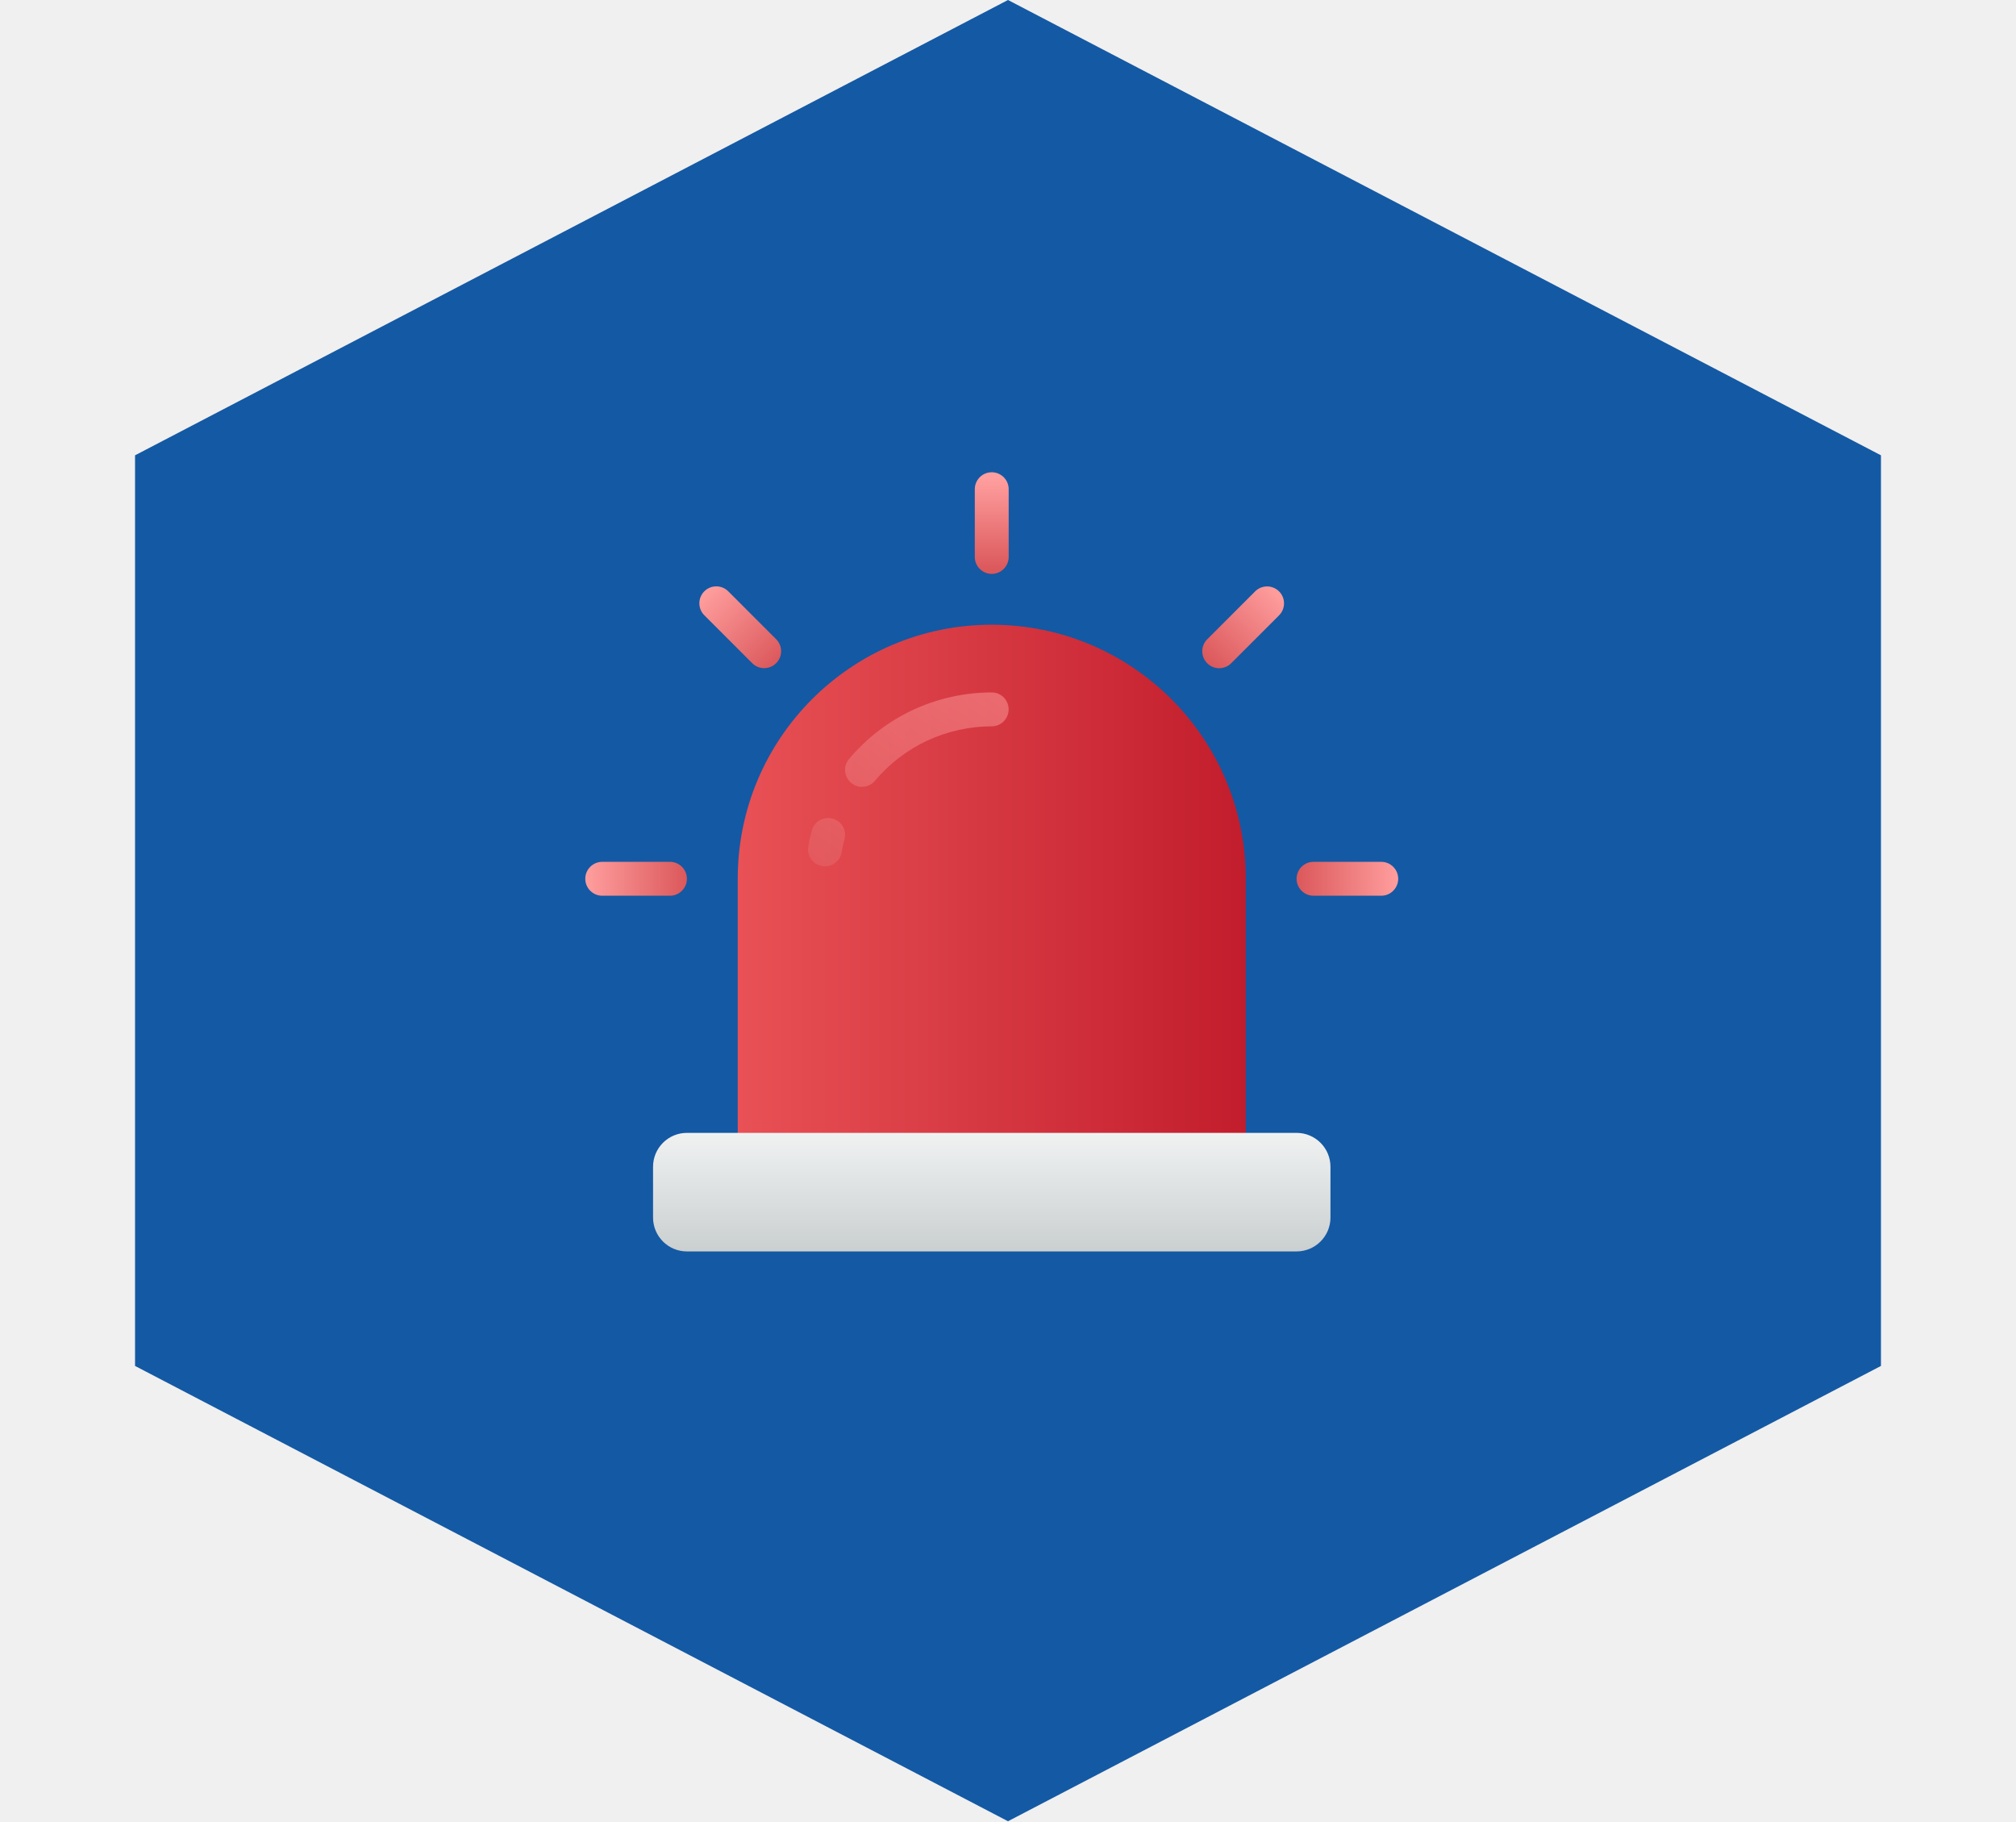
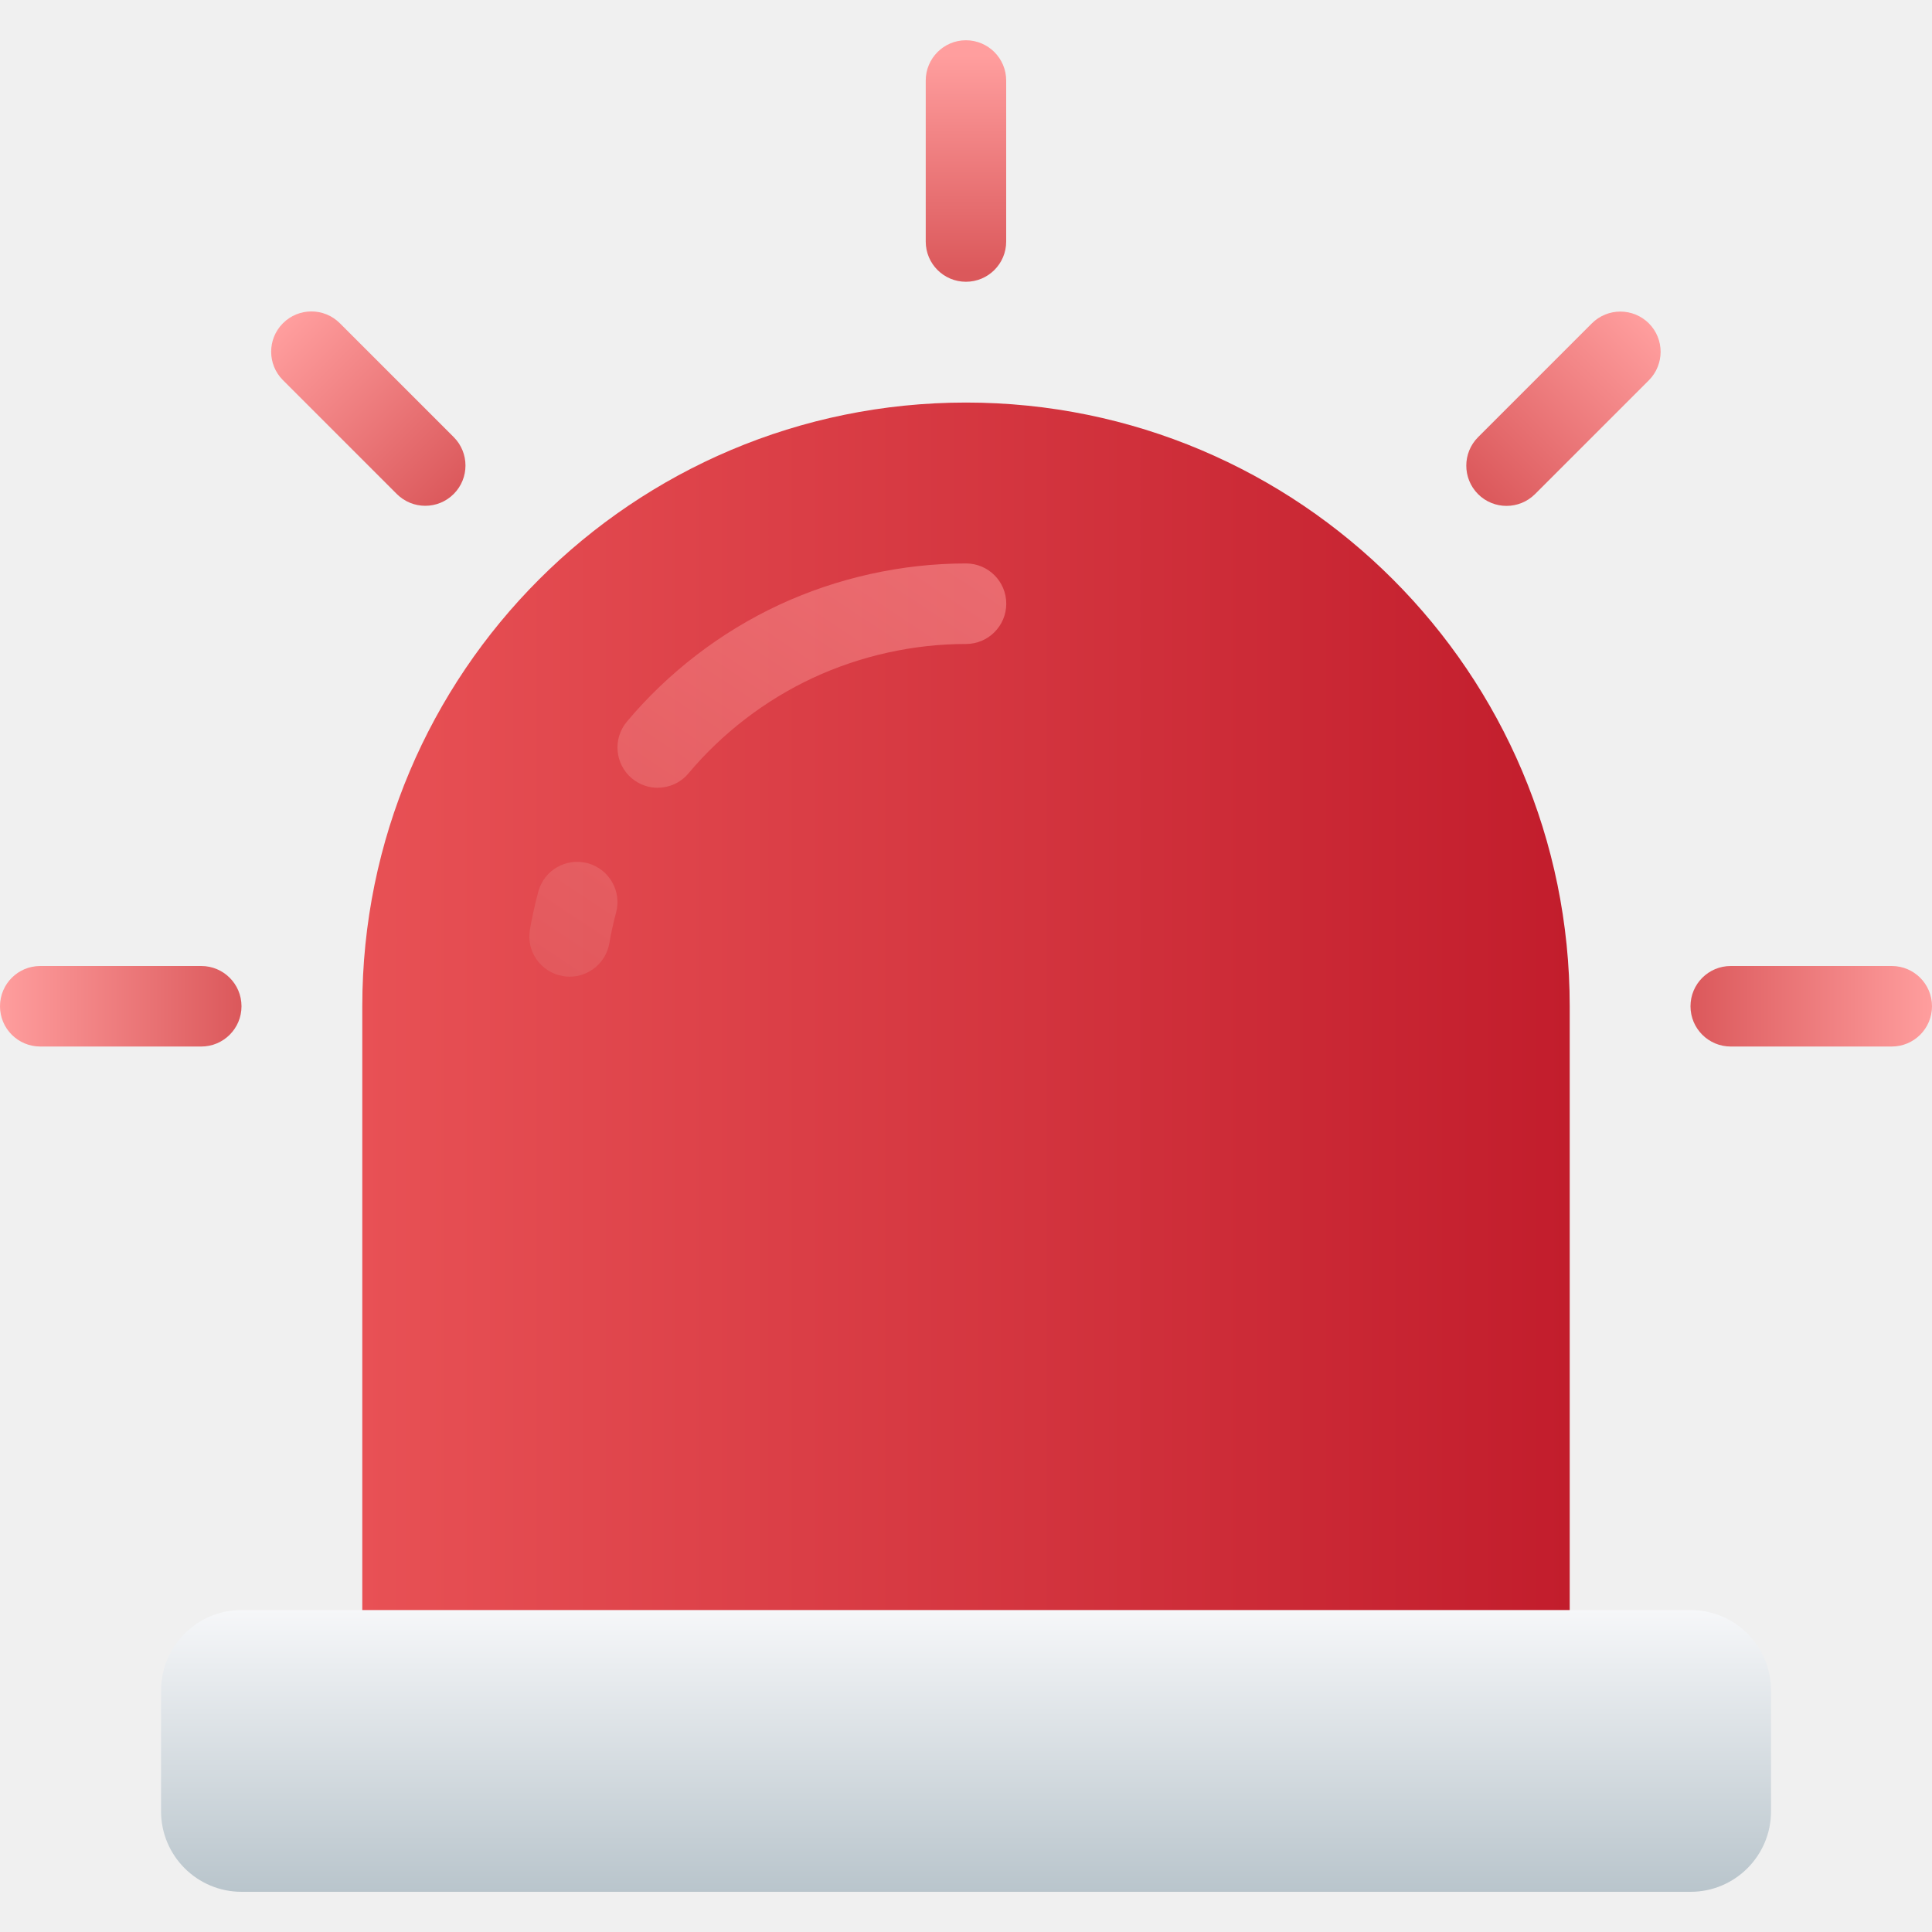
- <svg xmlns="http://www.w3.org/2000/svg" width="62" height="56" viewBox="0 0 62 56" fill="none">
-   <path d="M31 0L57.847 14V42L31 56L4.153 42V14L31 0Z" fill="#1459A4" />
-   <g clip-path="url(#clip0_1385_207)">
-     <path d="M30.5 19.209C34.815 19.209 38.312 22.706 38.312 27.021V35.875H22.688V27.021C22.688 22.706 26.185 19.209 30.5 19.209Z" fill="url(#paint0_linear_1385_207)" />
-     <path opacity="0.5" d="M26.51 24.194C26.392 24.194 26.273 24.154 26.175 24.072C25.955 23.887 25.926 23.558 26.111 23.338C26.645 22.701 27.325 22.179 28.078 21.828C28.832 21.477 29.669 21.291 30.499 21.291C30.787 21.291 31.02 21.524 31.02 21.812C31.02 22.099 30.787 22.333 30.499 22.333C29.82 22.333 29.135 22.485 28.518 22.772C27.902 23.059 27.345 23.486 26.908 24.007C26.806 24.13 26.658 24.193 26.509 24.193L26.51 24.194Z" fill="url(#paint1_linear_1385_207)" />
-     <path opacity="0.5" d="M25.372 26.638C25.342 26.638 25.313 26.636 25.284 26.63C25 26.582 24.81 26.313 24.858 26.03C24.872 25.945 24.889 25.862 24.907 25.779C24.925 25.7 24.945 25.618 24.967 25.537C25.042 25.259 25.327 25.096 25.606 25.17C25.884 25.246 26.048 25.532 25.972 25.809C25.955 25.875 25.939 25.94 25.924 26.006C25.909 26.074 25.895 26.139 25.885 26.204C25.842 26.458 25.621 26.638 25.372 26.638L25.372 26.638Z" fill="url(#paint2_linear_1385_207)" />
-     <path d="M39.875 34.834H21.125C20.55 34.834 20.084 35.3 20.084 35.875V37.438C20.084 38.013 20.55 38.479 21.125 38.479H39.875C40.45 38.479 40.917 38.013 40.917 37.438V35.875C40.917 35.3 40.45 34.834 39.875 34.834Z" fill="url(#paint3_linear_1385_207)" />
-     <path d="M20.604 26.5H18.521C18.233 26.5 18 26.733 18 27.021C18 27.308 18.233 27.542 18.521 27.542H20.604C20.892 27.542 21.125 27.308 21.125 27.021C21.125 26.733 20.892 26.5 20.604 26.5Z" fill="url(#paint4_linear_1385_207)" />
-     <path d="M42.479 26.5H40.396C40.108 26.5 39.875 26.733 39.875 27.021C39.875 27.308 40.108 27.542 40.396 27.542H42.479C42.767 27.542 43 27.308 43 27.021C43 26.733 42.767 26.5 42.479 26.5Z" fill="url(#paint5_linear_1385_207)" />
-     <path d="M31.021 15.042C31.021 14.754 30.788 14.521 30.5 14.521C30.212 14.521 29.979 14.754 29.979 15.042V17.125C29.979 17.413 30.212 17.646 30.5 17.646C30.788 17.646 31.021 17.413 31.021 17.125V15.042Z" fill="url(#paint6_linear_1385_207)" />
-     <path d="M38.6 18.184L37.127 19.657C36.923 19.86 36.923 20.19 37.127 20.394C37.33 20.597 37.66 20.597 37.863 20.394L39.336 18.921C39.54 18.717 39.54 18.387 39.336 18.184C39.133 17.981 38.803 17.981 38.6 18.184Z" fill="url(#paint7_linear_1385_207)" />
-     <path d="M22.397 18.182C22.194 17.979 21.864 17.979 21.661 18.182C21.457 18.385 21.457 18.715 21.661 18.919L23.134 20.392C23.337 20.595 23.667 20.595 23.87 20.392C24.074 20.188 24.074 19.858 23.87 19.655L22.397 18.182Z" fill="url(#paint8_linear_1385_207)" />
+ <svg xmlns="http://www.w3.org/2000/svg" width="25" height="25" viewBox="0 0 25 25" fill="none">
+   <g clip-path="url(#clip0_1703_571)">
+     <path d="M12.5 5.209C16.815 5.209 20.312 8.707 20.312 13.021V21.876H4.688V13.021C4.688 8.707 8.185 5.209 12.5 5.209Z" fill="url(#paint0_linear_1703_571)" />
+     <path opacity="0.5" d="M8.511 10.194C8.393 10.194 8.274 10.153 8.176 10.072C7.956 9.887 7.927 9.558 8.112 9.338C8.646 8.701 9.326 8.179 10.079 7.828C10.833 7.477 11.67 7.291 12.5 7.291C12.788 7.291 13.021 7.524 13.021 7.812C13.021 8.099 12.788 8.333 12.5 8.333C11.821 8.333 11.136 8.485 10.519 8.772C9.903 9.059 9.346 9.486 8.909 10.007C8.807 10.13 8.659 10.193 8.51 10.193L8.511 10.194Z" fill="url(#paint1_linear_1703_571)" />
+     <path opacity="0.5" d="M7.371 12.638C7.342 12.638 7.313 12.636 7.283 12.63C7 12.582 6.809 12.313 6.857 12.03C6.872 11.945 6.888 11.862 6.907 11.779C6.924 11.7 6.944 11.618 6.966 11.537C7.041 11.259 7.326 11.096 7.605 11.17C7.883 11.246 8.047 11.532 7.972 11.809C7.954 11.874 7.939 11.94 7.924 12.006C7.909 12.074 7.895 12.139 7.885 12.204C7.841 12.458 7.621 12.638 7.372 12.638L7.371 12.638Z" fill="url(#paint2_linear_1703_571)" />
+     <path d="M21.876 20.834H3.126C2.55 20.834 2.084 21.3 2.084 21.876V23.438C2.084 24.013 2.55 24.48 3.126 24.48H21.876C22.451 24.48 22.917 24.013 22.917 23.438V21.876C22.917 21.3 22.451 20.834 21.876 20.834Z" fill="url(#paint3_linear_1703_571)" />
+     <path d="M2.604 12.5H0.521C0.233 12.5 0 12.733 0 13.021C0 13.309 0.233 13.542 0.521 13.542H2.604C2.892 13.542 3.125 13.309 3.125 13.021C3.125 12.733 2.892 12.5 2.604 12.5Z" fill="url(#paint4_linear_1703_571)" />
+     <path d="M24.479 12.5H22.396C22.108 12.5 21.875 12.733 21.875 13.021C21.875 13.309 22.108 13.542 22.396 13.542H24.479C24.767 13.542 25 13.309 25 13.021C25 12.733 24.767 12.5 24.479 12.5Z" fill="url(#paint5_linear_1703_571)" />
+     <path d="M13.02 1.042C13.02 0.755 12.787 0.521 12.499 0.521C12.212 0.521 11.979 0.755 11.979 1.042V3.126C11.979 3.413 12.212 3.646 12.499 3.646C12.787 3.646 13.02 3.413 13.02 3.126V1.042Z" fill="url(#paint6_linear_1703_571)" />
+     <path d="M20.599 4.184L19.126 5.657C18.923 5.861 18.923 6.19 19.126 6.394C19.329 6.597 19.659 6.597 19.863 6.394L21.336 4.921C21.539 4.717 21.539 4.387 21.336 4.184C21.132 3.981 20.803 3.981 20.599 4.184Z" fill="url(#paint7_linear_1703_571)" />
+     <path d="M4.398 4.183C4.194 3.979 3.865 3.979 3.661 4.183C3.458 4.386 3.458 4.716 3.661 4.919L5.134 6.392C5.338 6.596 5.668 6.596 5.871 6.392C6.074 6.189 6.074 5.859 5.871 5.656L4.398 4.183Z" fill="url(#paint8_linear_1703_571)" />
  </g>
  <defs>
-     <linearGradient id="paint0_linear_1385_207" x1="22.688" y1="27.542" x2="38.312" y2="27.542" gradientUnits="userSpaceOnUse">
+     <linearGradient id="paint0_linear_1703_571" x1="4.688" y1="13.542" x2="20.312" y2="13.542" gradientUnits="userSpaceOnUse">
      <stop stop-color="#E85155" />
      <stop offset="1" stop-color="#C21D2C" />
    </linearGradient>
-     <linearGradient id="paint1_linear_1385_207" x1="29.777" y1="20.819" x2="24.414" y2="28.931" gradientUnits="userSpaceOnUse">
+     <linearGradient id="paint1_linear_1703_571" x1="11.778" y1="6.819" x2="6.415" y2="14.931" gradientUnits="userSpaceOnUse">
      <stop stop-color="#FF9E9E" />
      <stop offset="1" stop-color="#DB585B" />
    </linearGradient>
-     <linearGradient id="paint2_linear_1385_207" x1="29.081" y1="20.358" x2="23.717" y2="28.47" gradientUnits="userSpaceOnUse">
+     <linearGradient id="paint2_linear_1703_571" x1="11.08" y1="6.358" x2="5.717" y2="14.47" gradientUnits="userSpaceOnUse">
      <stop stop-color="#FF9E9E" />
      <stop offset="1" stop-color="#DB585B" />
    </linearGradient>
-     <linearGradient id="paint3_linear_1385_207" x1="30.5" y1="34.834" x2="30.5" y2="38.479" gradientUnits="userSpaceOnUse">
-       <stop stop-color="#F0F2F2" />
-       <stop offset="1" stop-color="#CACFD0" />
+     <linearGradient id="paint3_linear_1703_571" x1="12.501" y1="20.834" x2="12.501" y2="24.48" gradientUnits="userSpaceOnUse">
+       <stop stop-color="#F6F7F9" />
+       <stop offset="1" stop-color="#B9C5CC" />
    </linearGradient>
-     <linearGradient id="paint4_linear_1385_207" x1="18" y1="27.021" x2="21.125" y2="27.021" gradientUnits="userSpaceOnUse">
+     <linearGradient id="paint4_linear_1703_571" x1="0" y1="13.021" x2="3.125" y2="13.021" gradientUnits="userSpaceOnUse">
      <stop stop-color="#FF9E9E" />
      <stop offset="1" stop-color="#DB585B" />
    </linearGradient>
-     <linearGradient id="paint5_linear_1385_207" x1="43" y1="27.021" x2="39.875" y2="27.021" gradientUnits="userSpaceOnUse">
+     <linearGradient id="paint5_linear_1703_571" x1="25" y1="13.021" x2="21.875" y2="13.021" gradientUnits="userSpaceOnUse">
      <stop stop-color="#FF9E9E" />
      <stop offset="1" stop-color="#DB585B" />
    </linearGradient>
-     <linearGradient id="paint6_linear_1385_207" x1="30.5" y1="14.72" x2="30.5" y2="17.513" gradientUnits="userSpaceOnUse">
+     <linearGradient id="paint6_linear_1703_571" x1="12.499" y1="0.721" x2="12.499" y2="3.514" gradientUnits="userSpaceOnUse">
      <stop stop-color="#FF9E9E" />
      <stop offset="1" stop-color="#DB585B" />
    </linearGradient>
-     <linearGradient id="paint7_linear_1385_207" x1="39.333" y1="18.183" x2="37.128" y2="20.389" gradientUnits="userSpaceOnUse">
+     <linearGradient id="paint7_linear_1703_571" x1="21.333" y1="4.183" x2="19.128" y2="6.389" gradientUnits="userSpaceOnUse">
      <stop stop-color="#FF9E9E" />
      <stop offset="1" stop-color="#DB585B" />
    </linearGradient>
-     <linearGradient id="paint8_linear_1385_207" x1="21.672" y1="18.194" x2="23.892" y2="20.413" gradientUnits="userSpaceOnUse">
+     <linearGradient id="paint8_linear_1703_571" x1="3.673" y1="4.194" x2="5.892" y2="6.413" gradientUnits="userSpaceOnUse">
      <stop stop-color="#FF9E9E" />
      <stop offset="1" stop-color="#DB585B" />
    </linearGradient>
-     <clipPath id="clip0_1385_207">
-       <rect width="25" height="25" fill="white" transform="translate(18 14)" />
+     <clipPath id="clip0_1703_571">
+       <rect width="25" height="25" fill="white" />
    </clipPath>
  </defs>
</svg>
